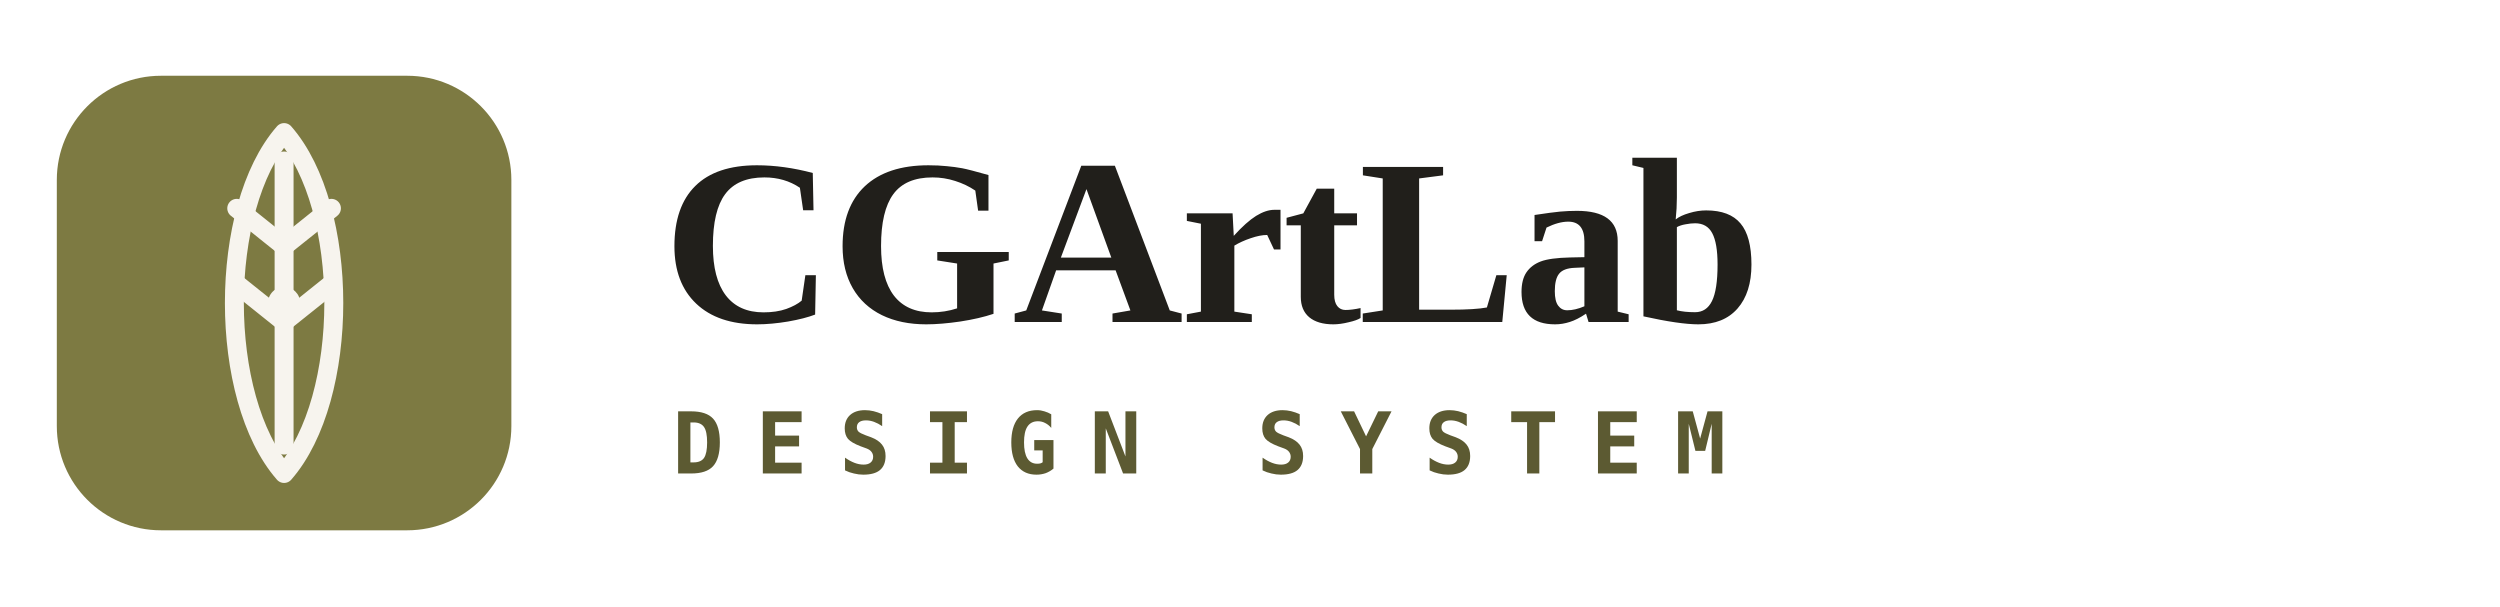
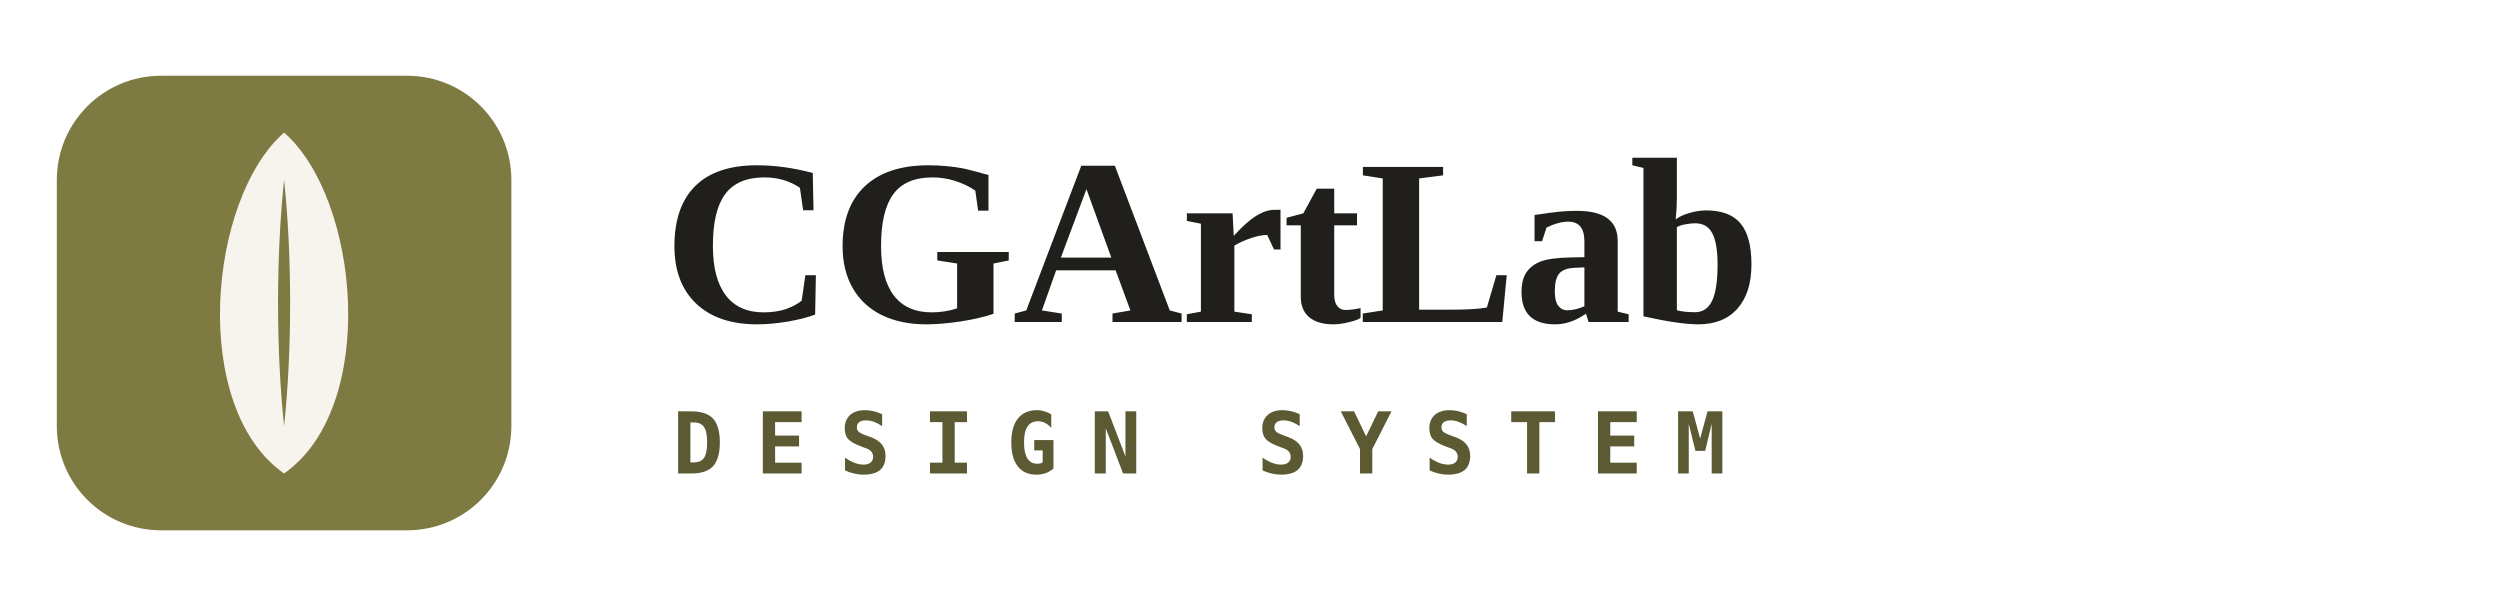
<svg xmlns="http://www.w3.org/2000/svg" viewBox="0 0 264 64" role="img" aria-label="CGArtLab Design System">
  <rect x="6" y="8" width="48" height="48" rx="11" fill="#7d7a42" />
-   <g fill="none" stroke="#f7f4ee" stroke-width="2" stroke-linecap="round" stroke-linejoin="round">
-     <path d="M30 14C37 22 37 42 30 50C23 42 23 22 30 14Z" />
-     <path d="M30 17V47" />
-     <path d="M30 26L35 22" />
-     <path d="M30 26L25 22" />
-     <path d="M30 34L35 30" />
-     <path d="M30 34L25 30" />
-   </g>
-   <circle cx="30" cy="32" r="1.7" fill="#f7f4ee" />
+   <path fill-rule="evenodd" clip-rule="evenodd" fill="#f7f4ee" d="M30 14C38 21 40 43 30 50C20 43 22 21 30 14ZM30 19C30.85 27 30.85 37 30 45C29.15 37 29.15 27 30 19Z" />
  <text x="70" y="34" font-family="'Iowan Old Style','Charter',Georgia,'Times New Roman',serif" font-size="25" font-weight="700" fill="#211f1b" letter-spacing="-0.3">CGArtLab</text>
  <text x="71" y="50" font-family="'JetBrains Mono','IBM Plex Mono',ui-monospace,monospace" font-size="9" font-weight="600" fill="#5c5a32" letter-spacing="3.4">DESIGN SYSTEM</text>
</svg>
